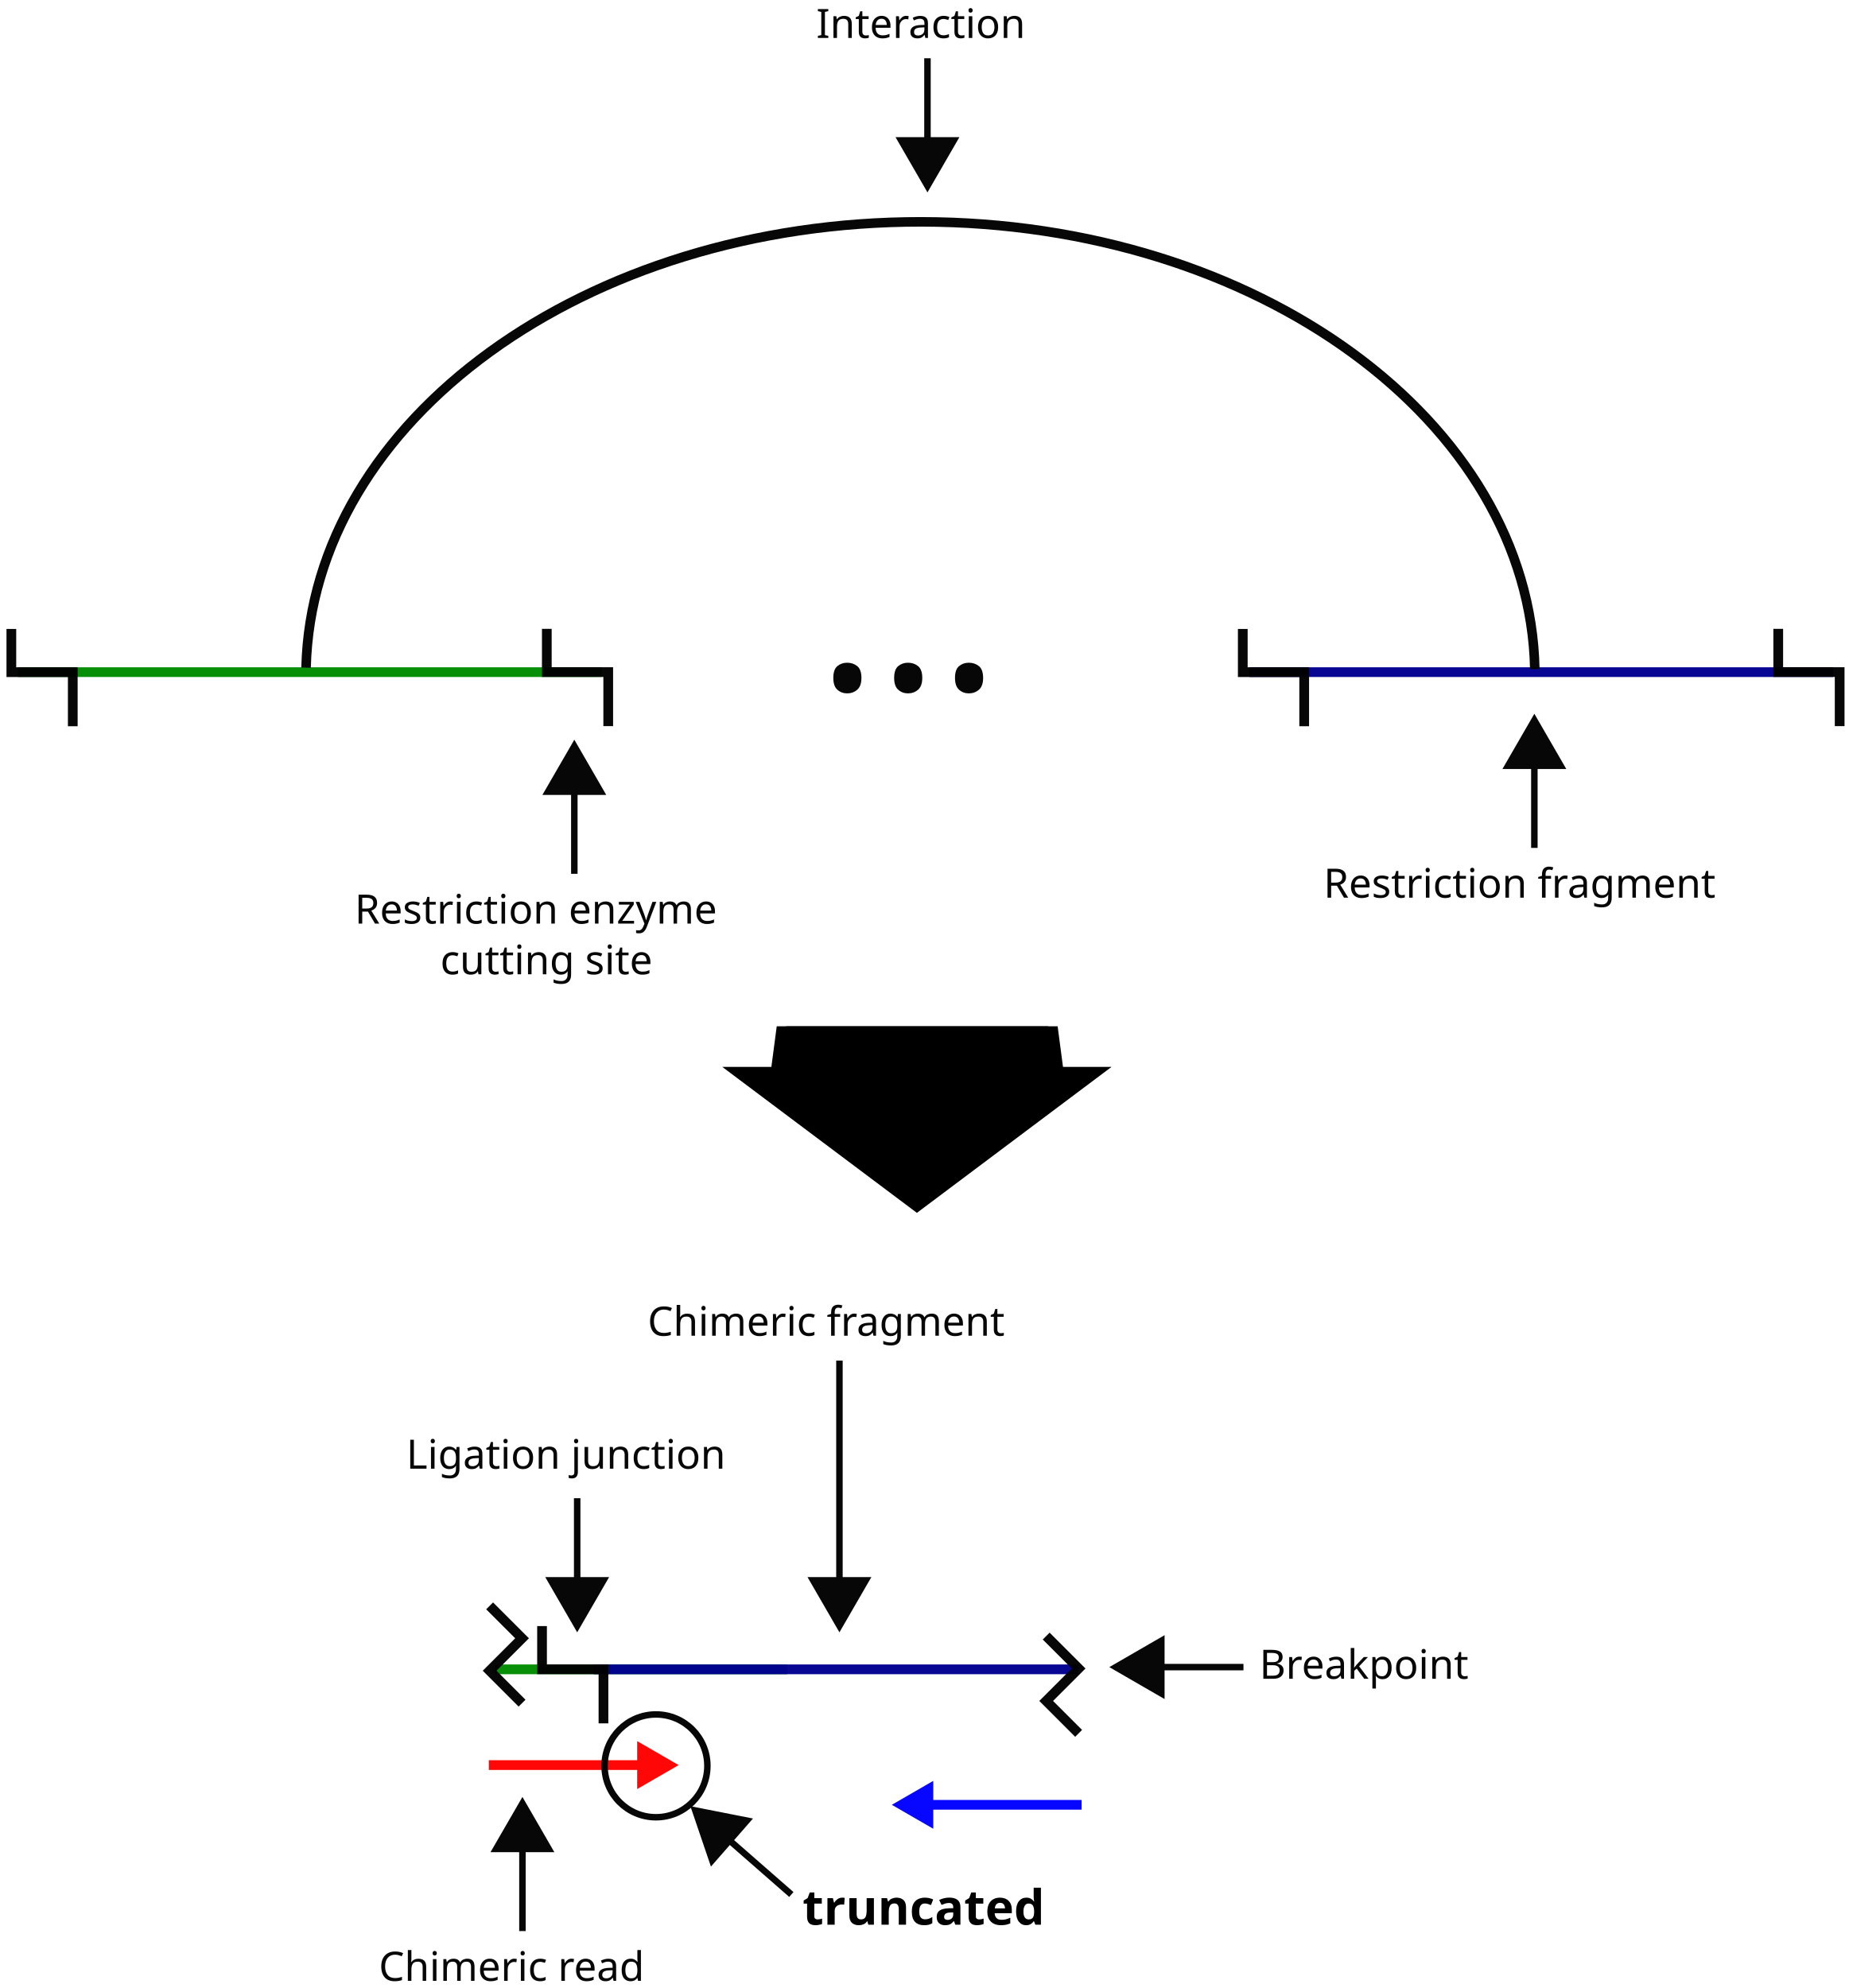
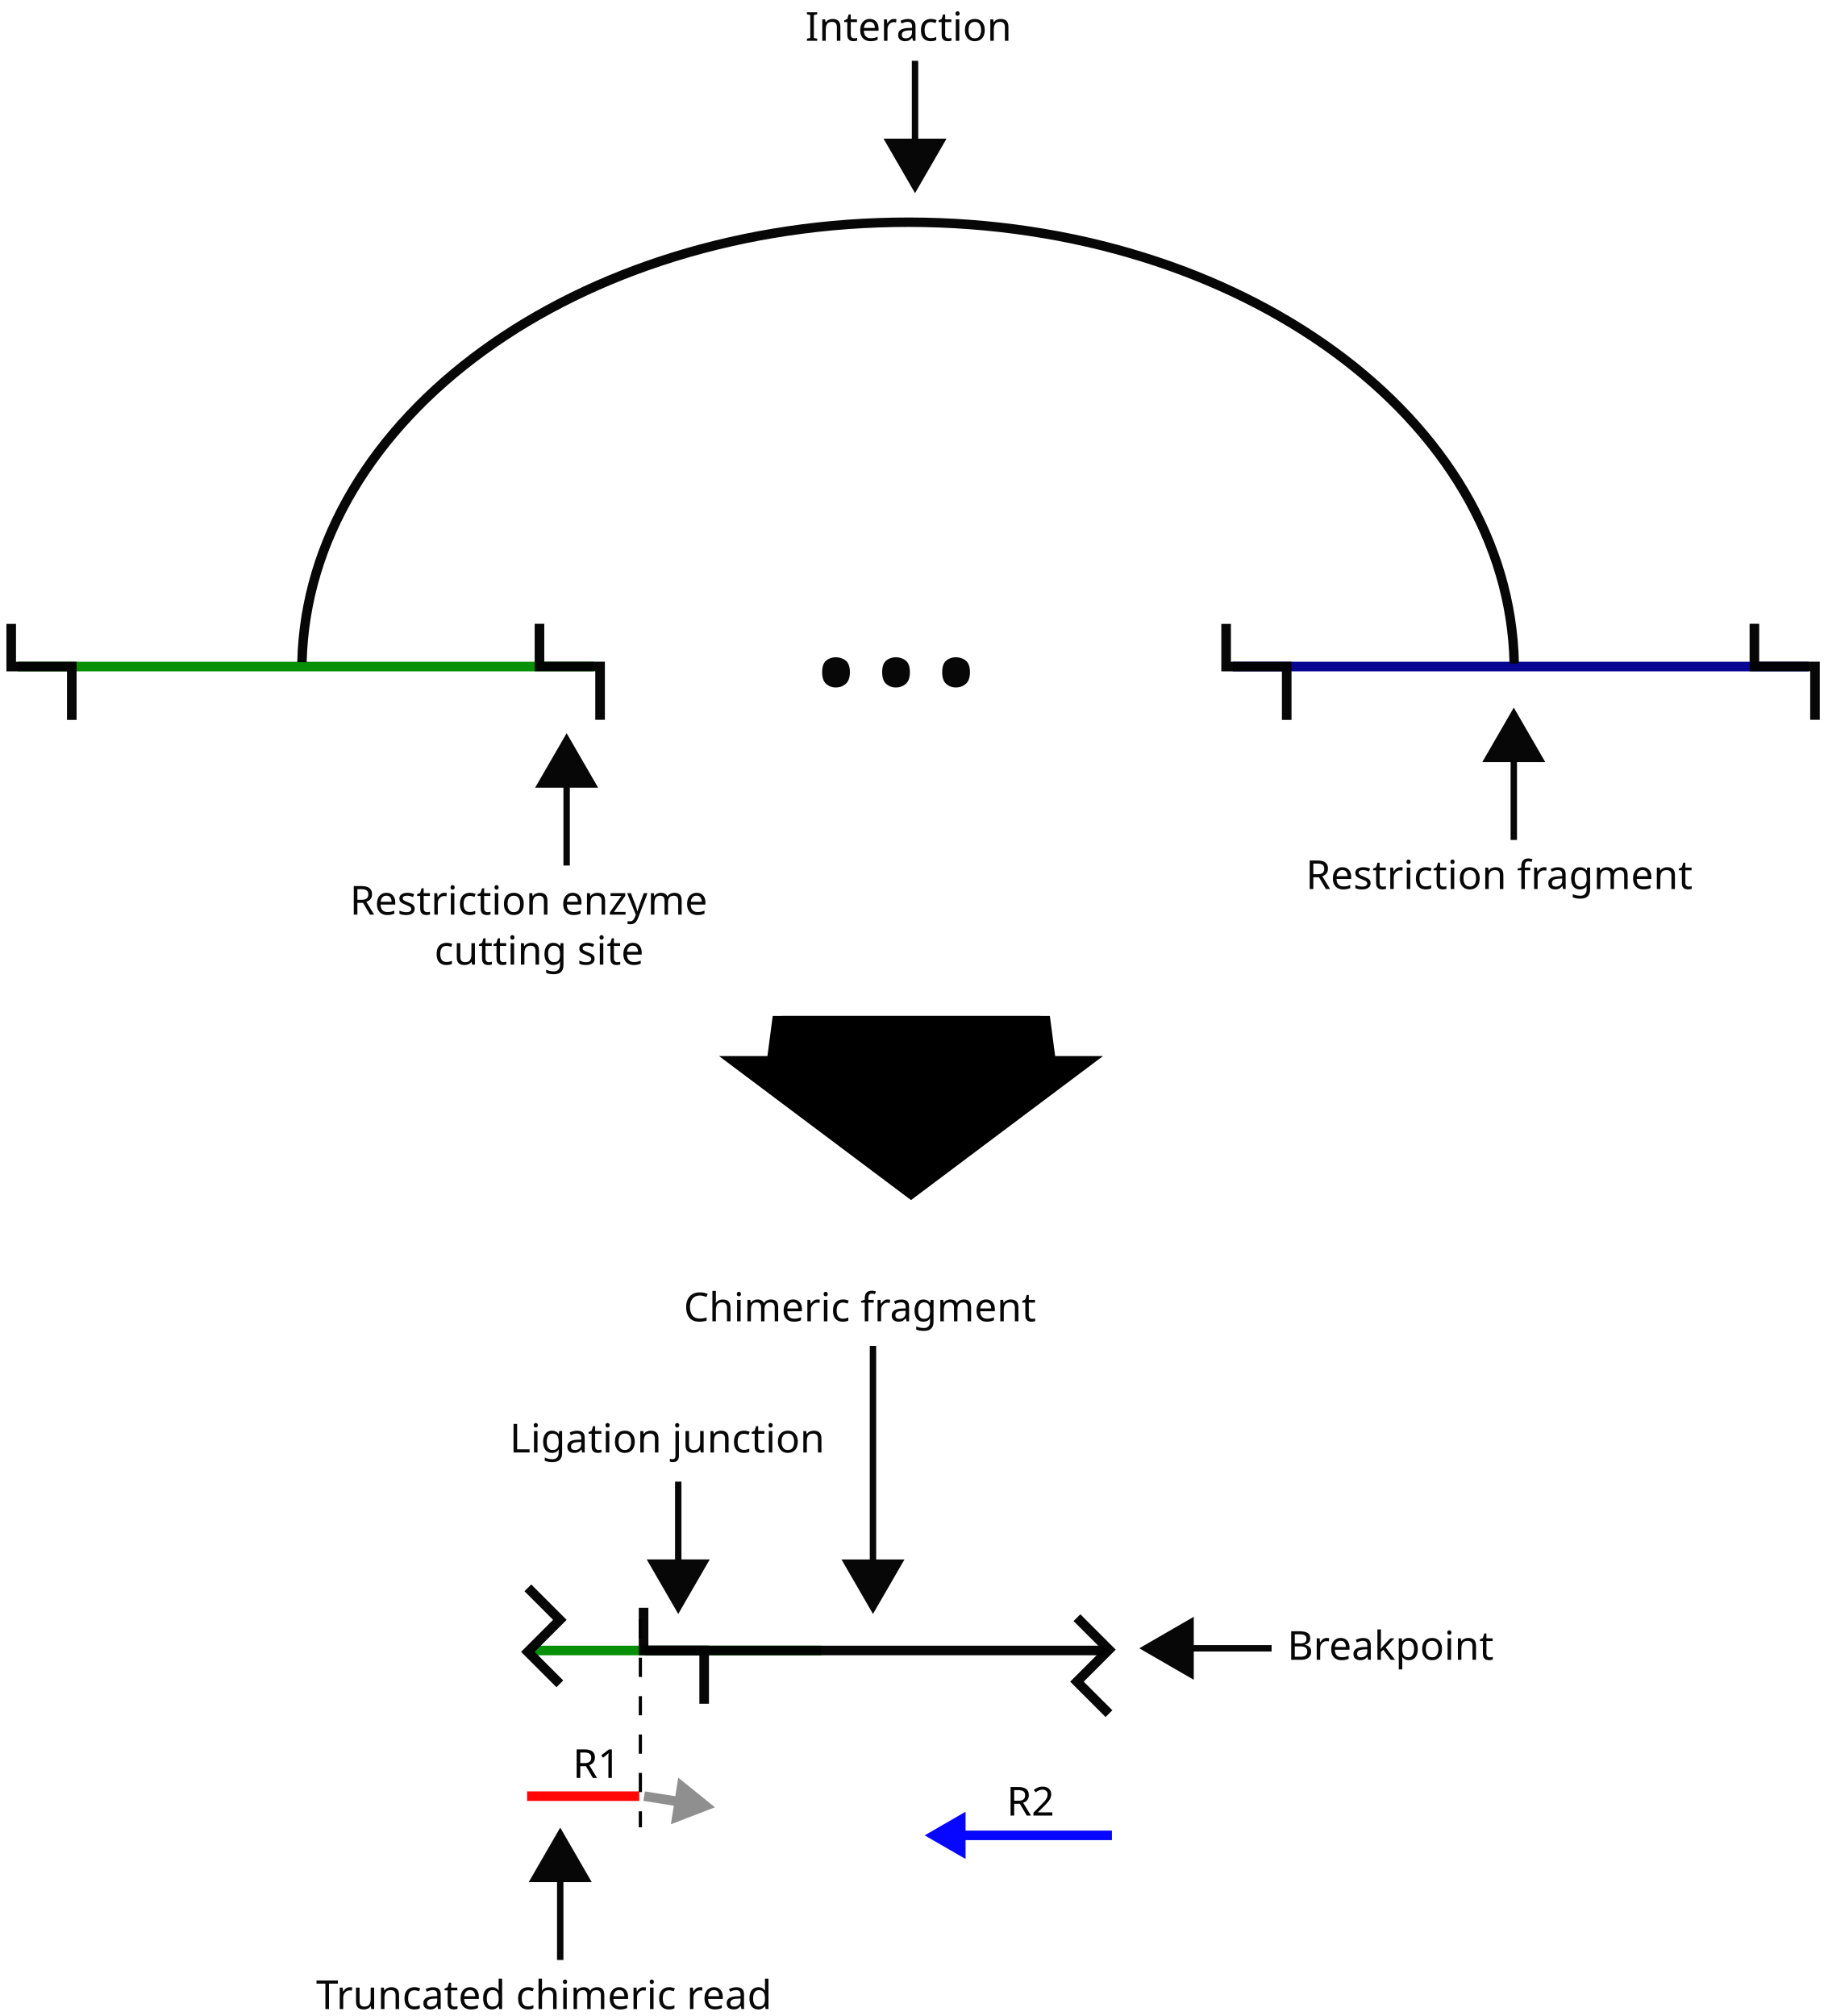
- <svg xmlns="http://www.w3.org/2000/svg" width="570" height="613" viewBox="0 0 570 613" id="svg2" version="1.1">
+ <svg xmlns="http://www.w3.org/2000/svg" width="570" height="630" viewBox="0 0 570 630" id="svg2" version="1.1">
  <defs id="defs4">
+     <marker orient="auto" refY="0" refX="0" id="marker4397" style="overflow:visible">
+       <path id="path4399" d="m 5.77,0 -8.65,5 0,-10 8.65,5 z" style="fill:#8c8c8c;fill-opacity:1;fill-rule:evenodd;stroke:#8c8c8c;stroke-width:1pt;stroke-opacity:1" transform="scale(0.4,0.4)" />
+     </marker>
    <marker orient="auto" refY="0" refX="0" id="marker5970" style="overflow:visible">
      <path id="path5972" d="m 5.77,0 -8.65,5 0,-10 8.65,5 z" style="fill:#000000;fill-opacity:1;fill-rule:evenodd;stroke:#000000;stroke-width:1pt;stroke-opacity:1" transform="scale(0.4,0.4)" />
    </marker>
    <marker style="overflow:visible" id="marker5648" refX="0" refY="0" orient="auto">
      <path transform="scale(0.4,0.4)" style="fill:#0000ff;fill-opacity:1;fill-rule:evenodd;stroke:#0000ff;stroke-width:1pt;stroke-opacity:1" d="m 5.77,0 -8.65,5 0,-10 8.65,5 z" id="path5650" />
    </marker>
    <marker orient="auto" refY="0" refX="0" id="TriangleInM" style="overflow:visible">
      <path id="path4459" d="m 5.77,0 -8.65,5 0,-10 8.65,5 z" style="fill-rule:evenodd;stroke:#000000;stroke-width:1pt" transform="scale(-0.4,-0.4)" />
-     </marker>
-     <marker style="overflow:visible" id="marker5484" refX="0" refY="0" orient="auto">
-       <path transform="scale(0.4,0.4)" style="fill:#ff0000;fill-opacity:1;fill-rule:evenodd;stroke:#ff0000;stroke-width:1pt;stroke-opacity:1" d="m 5.77,0 -8.65,5 0,-10 8.65,5 z" id="path5486" />
    </marker>
    <marker orient="auto" refY="0" refX="0" id="TriangleOutM" style="overflow:visible">
      <path id="path4468" d="m 5.77,0 -8.65,5 0,-10 8.65,5 z" style="fill:#ff0000;fill-opacity:1;fill-rule:evenodd;stroke:#ff0000;stroke-width:1pt;stroke-opacity:1" transform="scale(0.4,0.4)" />
    </marker>
    <marker orient="auto" refY="0" refX="0" id="Arrow1Send" style="overflow:visible">
      <path id="path4338" d="M 0,0 5,-5 -12.5,0 5,5 0,0 Z" style="fill:#000000;fill-opacity:1;fill-rule:evenodd;stroke:#000000;stroke-width:1pt;stroke-opacity:1" transform="matrix(-0.2,0,0,-0.2,-1.2,0)" />
    </marker>
    <marker orient="auto" refY="0" refX="0" id="TriangleOutL" style="overflow:visible">
      <path id="path4465" d="m 5.77,0 -8.65,5 0,-10 8.65,5 z" style="fill:#000000;fill-opacity:1;fill-rule:evenodd;stroke:#000000;stroke-width:1pt;stroke-opacity:1" transform="scale(0.8,0.8)" />
    </marker>
    <marker orient="auto" refY="0" refX="0" id="TriangleOutM-0" style="overflow:visible">
      <path id="path4468-6" d="m 5.77,0 -8.65,5 0,-10 8.65,5 z" style="fill:#0000ff;fill-opacity:1;fill-rule:evenodd;stroke:#0000ff;stroke-width:1pt;stroke-opacity:1" transform="scale(0.4,0.4)" />
    </marker>
    <marker orient="auto" refY="0" refX="0" id="TriangleOutM-0-6" style="overflow:visible">
      <path id="path4468-6-1" d="m 5.77,0 -8.65,5 0,-10 8.65,5 z" style="fill:#0000ff;fill-opacity:1;fill-rule:evenodd;stroke:#0000ff;stroke-width:1pt;stroke-opacity:1" transform="scale(0.4,0.4)" />
    </marker>
    <marker orient="auto" refY="0" refX="0" id="TriangleOutM-8" style="overflow:visible">
      <path id="path4468-7" d="m 5.77,0 -8.65,5 0,-10 8.65,5 z" style="fill:#ff0000;fill-opacity:1;fill-rule:evenodd;stroke:#ff0000;stroke-width:1pt;stroke-opacity:1" transform="scale(0.4,0.4)" />
    </marker>
    <marker orient="auto" refY="0" refX="0" id="TriangleOutL-2" style="overflow:visible">
      <path id="path4465-2" d="m 5.77,0 -8.65,5 0,-10 8.65,5 z" style="fill:#000000;fill-opacity:1;fill-rule:evenodd;stroke:#000000;stroke-width:1pt;stroke-opacity:1" transform="scale(0.8,0.8)" />
    </marker>
    <marker orient="auto" refY="0" refX="0" id="TriangleOutL-3" style="overflow:visible">
      <path id="path4465-6" d="m 5.77,0 -8.65,5 0,-10 8.65,5 z" style="fill:#000000;fill-opacity:1;fill-rule:evenodd;stroke:#000000;stroke-width:1pt;stroke-opacity:1" transform="scale(0.8,0.8)" />
    </marker>
    <marker orient="auto" refY="0" refX="0" id="TriangleOutL-9" style="overflow:visible">
      <path id="path4465-4" d="m 5.77,0 -8.65,5 0,-10 8.65,5 z" style="fill:#000000;fill-opacity:1;fill-rule:evenodd;stroke:#000000;stroke-width:1pt;stroke-opacity:1" transform="scale(0.8,0.8)" />
    </marker>
    <marker orient="auto" refY="0" refX="0" id="TriangleOutL-8" style="overflow:visible">
      <path id="path4465-45" d="m 5.77,0 -8.65,5 0,-10 8.65,5 z" style="fill:#000000;fill-opacity:1;fill-rule:evenodd;stroke:#000000;stroke-width:1pt;stroke-opacity:1" transform="scale(0.8,0.8)" />
    </marker>
    <marker orient="auto" refY="0" refX="0" id="TriangleOutL-36" style="overflow:visible">
      <path id="path4465-1" d="m 5.77,0 -8.65,5 0,-10 8.65,5 z" style="fill:#000000;fill-opacity:1;fill-rule:evenodd;stroke:#000000;stroke-width:1pt;stroke-opacity:1" transform="scale(0.8,0.8)" />
    </marker>
    <marker orient="auto" refY="0" refX="0" id="TriangleOutL-2-5" style="overflow:visible">
      <path id="path4465-2-4" d="m 5.77,0 -8.65,5 0,-10 8.65,5 z" style="fill:#000000;fill-opacity:1;fill-rule:evenodd;stroke:#000000;stroke-width:1pt;stroke-opacity:1" transform="scale(0.8,0.8)" />
    </marker>
    <marker orient="auto" refY="0" refX="0" id="TriangleOutL-2-5-6" style="overflow:visible">
      <path id="path4465-2-4-9" d="m 5.77,0 -8.65,5 0,-10 8.65,5 z" style="fill:#000000;fill-opacity:1;fill-rule:evenodd;stroke:#000000;stroke-width:1pt;stroke-opacity:1" transform="scale(0.8,0.8)" />
    </marker>
    <marker orient="auto" refY="0" refX="0" id="TriangleOutL-2-3" style="overflow:visible">
      <path id="path4465-2-6" d="m 5.77,0 -8.65,5 0,-10 8.65,5 z" style="fill:#000000;fill-opacity:1;fill-rule:evenodd;stroke:#000000;stroke-width:1pt;stroke-opacity:1" transform="scale(0.8,0.8)" />
    </marker>
  </defs>
-   <g id="layer1" transform="translate(0,-439.3622)">
-     <path style="opacity:0.97;fill:none;fill-rule:evenodd;stroke:#000091;stroke-width:3;stroke-linecap:butt;stroke-linejoin:miter;stroke-miterlimit:4;stroke-dasharray:none;stroke-opacity:1" d="m 385.227,646.617 c 180,0 180,0 180,0" id="path4140-3" />
-     <path style="opacity:0.97;fill:#008000;fill-rule:evenodd;stroke:#008c00;stroke-width:3;stroke-linecap:butt;stroke-linejoin:miter;stroke-miterlimit:4;stroke-dasharray:none;stroke-opacity:1" d="m 5.549,646.617 c 180,0 180,0 180,0" id="path4140" />
-     <path style="opacity:0.97;fill:none;fill-rule:evenodd;stroke:#000000;stroke-width:3;stroke-linecap:butt;stroke-linejoin:miter;stroke-miterlimit:4;stroke-dasharray:none;stroke-opacity:1" d="m 168.594,633.266 c 0,13.333 0,13.333 0,13.333 l 18.938,0 0,16.667" id="path4138" />
-     <path style="opacity:0.97;fill:none;fill-rule:evenodd;stroke:#000000;stroke-width:3;stroke-linecap:butt;stroke-linejoin:miter;stroke-miterlimit:4;stroke-dasharray:none;stroke-opacity:1" d="m 3.5,633.292 c 0,13.333 0,13.333 0,13.333 l 18.938,0 0,16.667" id="path4138-3" />
-     <path style="opacity:0.97;fill:none;fill-rule:evenodd;stroke:#000000;stroke-width:3;stroke-linecap:butt;stroke-linejoin:miter;stroke-miterlimit:4;stroke-dasharray:none;stroke-opacity:1" d="m 548.272,633.266 c 0,13.333 0,13.333 0,13.333 l 18.938,0 0,16.667" id="path4138-5" />
-     <path style="opacity:0.97;fill:none;fill-rule:evenodd;stroke:#000000;stroke-width:3;stroke-linecap:butt;stroke-linejoin:miter;stroke-miterlimit:4;stroke-dasharray:none;stroke-opacity:1" d="m 383.178,633.292 c 0,13.333 0,13.333 0,13.333 l 18.938,0 0,16.667" id="path4138-3-5" />
-     <path style="opacity:0.97;fill:none;fill-opacity:1;stroke:#000000;stroke-width:2.946;stroke-miterlimit:4;stroke-dasharray:none;stroke-dashoffset:0;stroke-opacity:1" id="path4198" d="M 94.366,645.246 A 189.449,140.001 0 0 1 284.075,507.768 189.449,140.001 0 0 1 473.213,645.675" />
+   <g id="layer1" transform="translate(0,-422.3622)">
+     <path style="opacity:0.97;fill:none;fill-rule:evenodd;stroke:#000091;stroke-width:3;stroke-linecap:butt;stroke-linejoin:miter;stroke-miterlimit:4;stroke-dasharray:none;stroke-opacity:1" d="m 385.227,630.652 c 180,0 180,0 180,0" id="path4140-3" />
+     <path style="opacity:0.97;fill:#008000;fill-rule:evenodd;stroke:#008c00;stroke-width:3;stroke-linecap:butt;stroke-linejoin:miter;stroke-miterlimit:4;stroke-dasharray:none;stroke-opacity:1" d="m 5.549,630.652 c 180,0 180,0 180,0" id="path4140" />
+     <path style="opacity:0.97;fill:none;fill-rule:evenodd;stroke:#000000;stroke-width:3;stroke-linecap:butt;stroke-linejoin:miter;stroke-miterlimit:4;stroke-dasharray:none;stroke-opacity:1" d="m 168.594,617.301 c 0,13.333 0,13.333 0,13.333 l 18.938,0 0,16.667" id="path4138" />
+     <path style="opacity:0.97;fill:none;fill-rule:evenodd;stroke:#000000;stroke-width:3;stroke-linecap:butt;stroke-linejoin:miter;stroke-miterlimit:4;stroke-dasharray:none;stroke-opacity:1" d="m 3.5,617.327 c 0,13.333 0,13.333 0,13.333 l 18.938,0 0,16.667" id="path4138-3" />
+     <path style="opacity:0.97;fill:none;fill-rule:evenodd;stroke:#000000;stroke-width:3;stroke-linecap:butt;stroke-linejoin:miter;stroke-miterlimit:4;stroke-dasharray:none;stroke-opacity:1" d="m 548.272,617.301 c 0,13.333 0,13.333 0,13.333 l 18.938,0 0,16.667" id="path4138-5" />
+     <path style="opacity:0.97;fill:none;fill-rule:evenodd;stroke:#000000;stroke-width:3;stroke-linecap:butt;stroke-linejoin:miter;stroke-miterlimit:4;stroke-dasharray:none;stroke-opacity:1" d="m 383.178,617.327 c 0,13.333 0,13.333 0,13.333 l 18.938,0 0,16.667" id="path4138-3-5" />
+     <path style="opacity:0.97;fill:none;fill-opacity:1;stroke:#000000;stroke-width:2.946;stroke-miterlimit:4;stroke-dasharray:none;stroke-dashoffset:0;stroke-opacity:1" id="path4198" d="M 94.366,629.281 A 189.449,140.001 0 0 1 284.075,491.804 189.449,140.001 0 0 1 473.213,629.71" />
    <path style="fill:#008000;fill-rule:evenodd;stroke:#008c00;stroke-width:3;stroke-linecap:butt;stroke-linejoin:miter;stroke-miterlimit:4;stroke-dasharray:none;stroke-opacity:1" d="m 778.45,394.051 c 90,0 90,0 90,0" id="path4140-6" />
    <path style="fill:none;fill-rule:evenodd;stroke:#000091;stroke-width:3;stroke-linecap:butt;stroke-linejoin:miter;stroke-miterlimit:4;stroke-dasharray:none;stroke-opacity:1" d="m 868.275,394.05 c 90,0 90,0 90,0" id="path4140-3-2" />
    <path style="fill:none;fill-rule:evenodd;stroke:#000000;stroke-width:3;stroke-linecap:butt;stroke-linejoin:miter;stroke-miterlimit:4;stroke-dasharray:none;stroke-opacity:1" d="m 860.877,380.704 c 0,13.333 0,13.333 0,13.333 l 18.938,0 0,16.667" id="path4138-9" />
    <path style="fill:none;fill-rule:evenodd;stroke:#000000;stroke-width:3;stroke-linecap:butt;stroke-linejoin:miter;stroke-miterlimit:4;stroke-dasharray:none;stroke-opacity:1" d="m 776.714,374.475 c 10,10 10,10 10,10 l -10,10 10,10" id="path4268" />
    <path style="fill:none;fill-rule:evenodd;stroke:#000000;stroke-width:1px;stroke-linecap:butt;stroke-linejoin:miter;stroke-opacity:1" d="M 780.714,405.274 Z" id="path4270" />
    <path style="fill:none;fill-rule:evenodd;stroke:#000000;stroke-width:3;stroke-linecap:butt;stroke-linejoin:miter;stroke-miterlimit:4;stroke-dasharray:none;stroke-opacity:1" d="m 948.316,383.793 c 10,10 10,10 10,10 l -10,10 10,10" id="path4268-1" />
    <path style="fill:#ff0000;fill-rule:evenodd;stroke:#ff0000;stroke-width:3;stroke-linecap:butt;stroke-linejoin:miter;stroke-miterlimit:4;stroke-dasharray:none;stroke-opacity:1;marker-end:url(#TriangleOutM)" d="m 776.466,423.575 c 50,0 50,0 50,0" id="path4317" />
    <path style="fill:none;fill-rule:evenodd;stroke:#0000ff;stroke-width:3;stroke-linecap:butt;stroke-linejoin:miter;stroke-miterlimit:4;stroke-dasharray:none;stroke-opacity:1;marker-end:url(#TriangleOutM-0)" d="m 959.243,435.823 c -50,0 -50,0 -50,0" id="path4317-2" />
-     <path style="opacity:0.97;fill:#008000;fill-rule:evenodd;stroke:#008c00;stroke-width:3;stroke-linecap:butt;stroke-linejoin:miter;stroke-miterlimit:4;stroke-dasharray:none;stroke-opacity:1" d="m 152.697,954.104 c 90,0 90,0 90,0" id="path4140-6-9" />
-     <path style="opacity:0.97;fill:none;fill-rule:evenodd;stroke:#000091;stroke-width:3;stroke-linecap:butt;stroke-linejoin:miter;stroke-miterlimit:4;stroke-dasharray:none;stroke-opacity:1" d="m 183.053,954.104 c 149.47,0 149.47,0 149.47,0" id="path4140-3-2-2" />
-     <path style="opacity:0.97;fill:none;fill-rule:evenodd;stroke:#000000;stroke-width:3;stroke-linecap:butt;stroke-linejoin:miter;stroke-miterlimit:4;stroke-dasharray:none;stroke-opacity:1" d="m 167.124,940.758 c 0,13.333 0,13.333 0,13.333 l 18.938,0 0,16.667" id="path4138-9-0" />
-     <path style="opacity:0.97;fill:none;fill-rule:evenodd;stroke:#000000;stroke-width:3;stroke-linecap:butt;stroke-linejoin:miter;stroke-miterlimit:4;stroke-dasharray:none;stroke-opacity:1" d="m 150.961,934.528 c 10,10 10,10 10,10 l -10,10 10,10" id="path4268-2" />
-     <path style="opacity:0.97;fill:none;fill-rule:evenodd;stroke:#000000;stroke-width:1px;stroke-linecap:butt;stroke-linejoin:miter;stroke-opacity:1" d="M 154.961,965.328 Z" id="path4270-3" />
-     <path style="opacity:0.97;fill:none;fill-rule:evenodd;stroke:#000000;stroke-width:3;stroke-linecap:butt;stroke-linejoin:miter;stroke-miterlimit:4;stroke-dasharray:none;stroke-opacity:1" d="m 322.563,943.846 c 10,10 10,10 10,10 l -10,10 10,10" id="path4268-1-7" />
-     <path style="opacity:0.97;fill:#ff0000;fill-rule:evenodd;stroke:#ff0000;stroke-width:3;stroke-linecap:butt;stroke-linejoin:miter;stroke-miterlimit:4;stroke-dasharray:none;stroke-opacity:1;marker-end:url(#marker5484)" d="m 150.714,983.629 c 50,0 50,0 50,0" id="path4317-5" />
-     <path style="opacity:0.97;fill:none;fill-rule:evenodd;stroke:#0000ff;stroke-width:3;stroke-linecap:butt;stroke-linejoin:miter;stroke-miterlimit:4;stroke-dasharray:none;stroke-opacity:1;marker-end:url(#marker5648)" d="m 333.491,995.876 c -50,0 -50,0 -50,0" id="path4317-2-9" />
-     <text xml:space="preserve" style="font-style:normal;font-weight:normal;font-size:12.5px;line-height:125%;font-family:sans-serif;letter-spacing:0px;word-spacing:0px;opacity:0.97;fill:#000000;fill-opacity:1;stroke:none;stroke-width:1px;stroke-linecap:butt;stroke-linejoin:miter;stroke-opacity:1" x="125.269" y="892.234" id="text5724">
-       <tspan id="tspan5726" x="125.269" y="892.234">Ligation junction</tspan>
+     <path style="opacity:0.97;fill:#008000;fill-rule:evenodd;stroke:#008c00;stroke-width:3;stroke-linecap:butt;stroke-linejoin:miter;stroke-miterlimit:4;stroke-dasharray:none;stroke-opacity:1" d="m 166.697,938.14 c 90,0 90,0 90,0" id="path4140-6-9" />
+     <path style="opacity:0.97;fill:none;fill-rule:evenodd;stroke:#000000;stroke-width:3;stroke-linecap:butt;stroke-linejoin:miter;stroke-miterlimit:4;stroke-dasharray:none;stroke-opacity:1" d="m 201.55,938.139 c 144.973,0 144.973,0 144.973,0" id="path4140-3-2-2" />
+     <path style="opacity:0.97;fill:none;fill-rule:evenodd;stroke:#000000;stroke-width:3;stroke-linecap:butt;stroke-linejoin:miter;stroke-miterlimit:4;stroke-dasharray:none;stroke-opacity:1" d="m 201.124,924.793 c 0,13.333 0,13.333 0,13.333 l 18.938,0 0,16.667" id="path4138-9-0" />
+     <path style="opacity:0.97;fill:none;fill-rule:evenodd;stroke:#000000;stroke-width:3;stroke-linecap:butt;stroke-linejoin:miter;stroke-miterlimit:4;stroke-dasharray:none;stroke-opacity:1" d="m 164.961,918.564 c 10,10 10,10 10,10 l -10,10 10,10" id="path4268-2" />
+     <path style="opacity:0.97;fill:none;fill-rule:evenodd;stroke:#000000;stroke-width:1px;stroke-linecap:butt;stroke-linejoin:miter;stroke-opacity:1" d="M 168.961,965.363 Z" id="path4270-3" />
+     <path style="opacity:0.97;fill:none;fill-rule:evenodd;stroke:#000000;stroke-width:3;stroke-linecap:butt;stroke-linejoin:miter;stroke-miterlimit:4;stroke-dasharray:none;stroke-opacity:1" d="m 336.563,927.882 c 10,10 10,10 10,10 l -10,10 10,10" id="path4268-1-7" />
+     <path style="opacity:0.97;fill:#ff0000;fill-rule:evenodd;stroke:#ff0000;stroke-width:3;stroke-linecap:butt;stroke-linejoin:miter;stroke-miterlimit:4;stroke-dasharray:none;stroke-opacity:1" d="m 164.714,983.664 c 35.05,0 35.05,0 35.05,0" id="path4317-5" />
+     <path style="opacity:0.97;fill:none;fill-rule:evenodd;stroke:#0000ff;stroke-width:3;stroke-linecap:butt;stroke-linejoin:miter;stroke-miterlimit:4;stroke-dasharray:none;stroke-opacity:1;marker-end:url(#marker5648)" d="m 347.491,995.912 c -50,0 -50,0 -50,0" id="path4317-2-9" />
+     <text xml:space="preserve" style="font-style:normal;font-weight:normal;font-size:12.5px;line-height:125%;font-family:sans-serif;letter-spacing:0px;word-spacing:0px;opacity:0.97;fill:#000000;fill-opacity:1;stroke:none;stroke-width:1px;stroke-linecap:butt;stroke-linejoin:miter;stroke-opacity:1" x="159.269" y="876.27" id="text5724">
+       <tspan id="tspan5726" x="159.269" y="876.27">Ligation junction</tspan>
    </text>
-     <path style="opacity:0.97;fill:none;fill-rule:evenodd;stroke:#000000;stroke-width:2;stroke-linecap:butt;stroke-linejoin:miter;stroke-miterlimit:4;stroke-dasharray:none;stroke-opacity:1;marker-end:url(#TriangleOutL)" d="m 177.961,901.328 c 0,30 0,30 0,30" id="path5962" />
-     <path style="opacity:0.97;fill:none;fill-rule:evenodd;stroke:#000000;stroke-width:2;stroke-linecap:butt;stroke-linejoin:miter;stroke-miterlimit:4;stroke-dasharray:none;stroke-opacity:1;marker-end:url(#TriangleOutL-2)" d="m 161.079,1034.812 c 0,-30 0,-30 0,-30" id="path5962-8" />
-     <text xml:space="preserve" style="font-style:normal;font-weight:normal;font-size:12.5px;line-height:125%;font-family:sans-serif;letter-spacing:0px;word-spacing:0px;opacity:0.97;fill:#000000;fill-opacity:1;stroke:none;stroke-width:1px;stroke-linecap:butt;stroke-linejoin:miter;stroke-opacity:1" x="116.787" y="1050.15" id="text5724-9">
-       <tspan id="tspan5726-7" x="116.787" y="1050.15">Chimeric read</tspan>
+     <path style="opacity:0.97;fill:none;fill-rule:evenodd;stroke:#000000;stroke-width:2;stroke-linecap:butt;stroke-linejoin:miter;stroke-miterlimit:4;stroke-dasharray:none;stroke-opacity:1;marker-end:url(#TriangleOutL)" d="m 211.961,885.363 c 0,30 0,30 0,30" id="path5962" />
+     <path style="opacity:0.97;fill:none;fill-rule:evenodd;stroke:#000000;stroke-width:2;stroke-linecap:butt;stroke-linejoin:miter;stroke-miterlimit:4;stroke-dasharray:none;stroke-opacity:1;marker-end:url(#TriangleOutL-2)" d="m 175.079,1034.848 c 0,-30 0,-30 0,-30" id="path5962-8" />
+     <text xml:space="preserve" style="font-style:normal;font-weight:normal;font-size:12.5px;line-height:125%;font-family:sans-serif;letter-spacing:0px;word-spacing:0px;opacity:0.97;fill:#000000;fill-opacity:1;stroke:none;stroke-width:1px;stroke-linecap:butt;stroke-linejoin:miter;stroke-opacity:1" x="98.787" y="1050.185" id="text5724-9">
+       <tspan id="tspan5726-7" x="98.787" y="1050.185">Truncated chimeric read</tspan>
    </text>
-     <path style="opacity:0.97;fill:none;fill-rule:evenodd;stroke:#000000;stroke-width:2;stroke-linecap:butt;stroke-linejoin:miter;stroke-miterlimit:4;stroke-dasharray:none;stroke-opacity:1;marker-end:url(#TriangleOutL-3)" d="m 258.817,858.907 c 0,72.421 0,72.421 0,72.421" id="path5962-1" />
-     <text xml:space="preserve" style="font-style:normal;font-weight:normal;font-size:12.5px;line-height:125%;font-family:sans-serif;letter-spacing:0px;word-spacing:0px;opacity:0.97;fill:#000000;fill-opacity:1;stroke:none;stroke-width:1px;stroke-linecap:butt;stroke-linejoin:miter;stroke-opacity:1" x="199.669" y="851.234" id="text5724-3">
-       <tspan id="tspan5726-1" x="199.669" y="851.234">Chimeric fragment</tspan>
+     <path style="opacity:0.97;fill:none;fill-rule:evenodd;stroke:#000000;stroke-width:2;stroke-linecap:butt;stroke-linejoin:miter;stroke-miterlimit:4;stroke-dasharray:none;stroke-opacity:1;marker-end:url(#TriangleOutL-3)" d="m 272.817,842.943 c 0,72.421 0,72.421 0,72.421" id="path5962-1" />
+     <text xml:space="preserve" style="font-style:normal;font-weight:normal;font-size:12.5px;line-height:125%;font-family:sans-serif;letter-spacing:0px;word-spacing:0px;opacity:0.97;fill:#000000;fill-opacity:1;stroke:none;stroke-width:1px;stroke-linecap:butt;stroke-linejoin:miter;stroke-opacity:1" x="213.669" y="835.27" id="text5724-3">
+       <tspan id="tspan5726-1" x="213.669" y="835.27">Chimeric fragment</tspan>
    </text>
-     <text xml:space="preserve" style="font-style:normal;font-weight:normal;font-size:70px;line-height:125%;font-family:sans-serif;letter-spacing:0px;word-spacing:0px;opacity:0.97;fill:#000000;fill-opacity:1;stroke:none;stroke-width:1px;stroke-linecap:butt;stroke-linejoin:miter;stroke-opacity:1" x="251.881" y="652.18" id="text9063">
-       <tspan id="tspan9065" x="251.881" y="652.18">...</tspan>
+     <text xml:space="preserve" style="font-style:normal;font-weight:normal;font-size:70px;line-height:125%;font-family:sans-serif;letter-spacing:0px;word-spacing:0px;opacity:0.97;fill:#000000;fill-opacity:1;stroke:none;stroke-width:1px;stroke-linecap:butt;stroke-linejoin:miter;stroke-opacity:1" x="251.881" y="636.215" id="text9063">
+       <tspan id="tspan9065" x="251.881" y="636.215">...</tspan>
    </text>
-     <text xml:space="preserve" style="font-style:normal;font-weight:normal;font-size:12.5px;line-height:125%;font-family:sans-serif;letter-spacing:0px;word-spacing:0px;opacity:0.97;fill:#000000;fill-opacity:1;stroke:none;stroke-width:1px;stroke-linecap:butt;stroke-linejoin:miter;stroke-opacity:1" x="251.673" y="451.075" id="text9105">
-       <tspan id="tspan9107" x="251.673" y="451.075">Interaction</tspan>
+     <text xml:space="preserve" style="font-style:normal;font-weight:normal;font-size:12.5px;line-height:125%;font-family:sans-serif;letter-spacing:0px;word-spacing:0px;opacity:0.97;fill:#000000;fill-opacity:1;stroke:none;stroke-width:1px;stroke-linecap:butt;stroke-linejoin:miter;stroke-opacity:1" x="251.673" y="435.11" id="text9105">
+       <tspan id="tspan9107" x="251.673" y="435.11">Interaction</tspan>
    </text>
-     <path style="opacity:0.97;fill:none;fill-rule:evenodd;stroke:#000000;stroke-width:2;stroke-linecap:butt;stroke-linejoin:miter;stroke-miterlimit:4;stroke-dasharray:none;stroke-opacity:1;marker-end:url(#TriangleOutL-9)" d="m 285.961,457.328 c 0,30 0,30 0,30" id="path5962-7" />
-     <path style="opacity:0.97;fill:none;fill-rule:evenodd;stroke:#000000;stroke-width:2;stroke-linecap:butt;stroke-linejoin:miter;stroke-miterlimit:4;stroke-dasharray:none;stroke-opacity:1;marker-end:url(#TriangleOutL-8)" d="m 383.393,953.418 c -30,0 -30,0 -30,0" id="path5962-0" />
-     <text xml:space="preserve" style="font-style:normal;font-weight:normal;font-size:12.5px;line-height:125%;font-family:sans-serif;letter-spacing:0px;word-spacing:0px;opacity:0.97;fill:#000000;fill-opacity:1;stroke:none;stroke-width:1px;stroke-linecap:butt;stroke-linejoin:miter;stroke-opacity:1" x="388.3" y="957.009" id="text5724-32">
-       <tspan id="tspan5726-0" x="388.3" y="957.009">Breakpoint</tspan>
+     <path style="opacity:0.97;fill:none;fill-rule:evenodd;stroke:#000000;stroke-width:2;stroke-linecap:butt;stroke-linejoin:miter;stroke-miterlimit:4;stroke-dasharray:none;stroke-opacity:1;marker-end:url(#TriangleOutL-9)" d="m 285.961,441.363 c 0,30 0,30 0,30" id="path5962-7" />
+     <path style="opacity:0.97;fill:none;fill-rule:evenodd;stroke:#000000;stroke-width:2;stroke-linecap:butt;stroke-linejoin:miter;stroke-miterlimit:4;stroke-dasharray:none;stroke-opacity:1;marker-end:url(#TriangleOutL-8)" d="m 397.393,937.453 c -30,0 -30,0 -30,0" id="path5962-0" />
+     <text xml:space="preserve" style="font-style:normal;font-weight:normal;font-size:12.5px;line-height:125%;font-family:sans-serif;letter-spacing:0px;word-spacing:0px;opacity:0.97;fill:#000000;fill-opacity:1;stroke:none;stroke-width:1px;stroke-linecap:butt;stroke-linejoin:miter;stroke-opacity:1" x="402.3" y="941.044" id="text5724-32">
+       <tspan id="tspan5726-0" x="402.3" y="941.044">Breakpoint</tspan>
    </text>
-     <path style="opacity:0.97;fill:none;fill-rule:evenodd;stroke:#000000;stroke-width:2;stroke-linecap:butt;stroke-linejoin:miter;stroke-miterlimit:4;stroke-dasharray:none;stroke-opacity:1;marker-end:url(#TriangleOutL-2-5)" d="m 473.079,700.812 c 0,-30 0,-30 0,-30" id="path5962-8-7" />
-     <text xml:space="preserve" style="font-style:normal;font-weight:normal;font-size:12.5px;line-height:125%;font-family:sans-serif;letter-spacing:0px;word-spacing:0px;opacity:0.97;fill:#000000;fill-opacity:1;stroke:none;stroke-width:1px;stroke-linecap:butt;stroke-linejoin:miter;stroke-opacity:1" x="408.087" y="716.15" id="text5724-9-6">
-       <tspan id="tspan5726-7-5" x="408.087" y="716.15">Restriction fragment</tspan>
+     <path style="opacity:0.97;fill:none;fill-rule:evenodd;stroke:#000000;stroke-width:2;stroke-linecap:butt;stroke-linejoin:miter;stroke-miterlimit:4;stroke-dasharray:none;stroke-opacity:1;marker-end:url(#TriangleOutL-2-5)" d="m 473.079,684.848 c 0,-30 0,-30 0,-30" id="path5962-8-7" />
+     <text xml:space="preserve" style="font-style:normal;font-weight:normal;font-size:12.5px;line-height:125%;font-family:sans-serif;letter-spacing:0px;word-spacing:0px;opacity:0.97;fill:#000000;fill-opacity:1;stroke:none;stroke-width:1px;stroke-linecap:butt;stroke-linejoin:miter;stroke-opacity:1" x="408.087" y="700.185" id="text5724-9-6">
+       <tspan id="tspan5726-7-5" x="408.087" y="700.185">Restriction fragment</tspan>
    </text>
-     <path style="opacity:0.97;fill:none;fill-rule:evenodd;stroke:#000000;stroke-width:2;stroke-linecap:butt;stroke-linejoin:miter;stroke-miterlimit:4;stroke-dasharray:none;stroke-opacity:1;marker-end:url(#TriangleOutL-2-5-6)" d="m 177.079,708.812 c 0,-30 0,-30 0,-30" id="path5962-8-7-3" />
-     <text xml:space="preserve" style="font-style:normal;font-weight:normal;font-size:12.5px;line-height:125%;font-family:sans-serif;text-align:center;letter-spacing:0px;word-spacing:0px;text-anchor:middle;opacity:0.97;fill:#000000;fill-opacity:1;stroke:none;stroke-width:1px;stroke-linecap:butt;stroke-linejoin:miter;stroke-opacity:1" x="176.592" y="724.15" id="text5724-9-6-7">
-       <tspan id="tspan5726-7-5-4" x="176.592" y="724.15">Restriction enzyme</tspan>
-       <tspan x="176.592" y="739.775" id="tspan10626">cutting site</tspan>
+     <path style="opacity:0.97;fill:none;fill-rule:evenodd;stroke:#000000;stroke-width:2;stroke-linecap:butt;stroke-linejoin:miter;stroke-miterlimit:4;stroke-dasharray:none;stroke-opacity:1;marker-end:url(#TriangleOutL-2-5-6)" d="m 177.079,692.848 c 0,-30 0,-30 0,-30" id="path5962-8-7-3" />
+     <text xml:space="preserve" style="font-style:normal;font-weight:normal;font-size:12.5px;line-height:125%;font-family:sans-serif;text-align:center;letter-spacing:0px;word-spacing:0px;text-anchor:middle;opacity:0.97;fill:#000000;fill-opacity:1;stroke:none;stroke-width:1px;stroke-linecap:butt;stroke-linejoin:miter;stroke-opacity:1" x="176.592" y="708.185" id="text5724-9-6-7">
+       <tspan id="tspan5726-7-5-4" x="176.592" y="708.185">Restriction enzyme</tspan>
+       <tspan x="176.592" y="723.81" id="tspan10626">cutting site</tspan>
    </text>
-     <ellipse style="opacity:0.97;fill:none;fill-opacity:1;stroke:#000000;stroke-width:2;stroke-miterlimit:4;stroke-dasharray:none;stroke-dashoffset:0;stroke-opacity:1" id="path4320" cx="202.253" cy="983.86" rx="15.849" ry="15.85" />
-     <text xml:space="preserve" style="font-style:normal;font-variant:normal;font-weight:bold;font-stretch:normal;font-size:15px;line-height:125%;font-family:sans-serif;-inkscape-font-specification:'sans-serif Bold';letter-spacing:0px;word-spacing:0px;fill:#000000;fill-opacity:1;stroke:none;stroke-width:1px;stroke-linecap:butt;stroke-linejoin:miter;stroke-opacity:1" x="247.437" y="1032.846" id="text4322">
-       <tspan id="tspan4324" x="247.437" y="1032.846">truncated</tspan>
-     </text>
-     <path style="opacity:0.97;fill:none;fill-rule:evenodd;stroke:#000000;stroke-width:2;stroke-linecap:butt;stroke-linejoin:miter;stroke-miterlimit:4;stroke-dasharray:none;stroke-opacity:1;marker-end:url(#TriangleOutL-2-3)" d="m 243.992,1023.532 c -22.58,-19.753 -22.58,-19.753 -22.58,-19.753" id="path5962-8-75" />
-     <g id="g6148-3" transform="matrix(1.953165,0,0,1.953165,-644.2412,2530.963)">
+     <g id="g6148-3" transform="matrix(1.953165,0,0,1.953165,-642.2412,2514.999)">
      <path id="path6385-49-6" d="m 443.867,-902.441 c 61.439,0 61.439,0 61.439,0 l -30.719,23.04 z" style="fill:#000000;fill-opacity:1;fill-rule:evenodd;stroke:none;stroke-width:1px;stroke-linecap:butt;stroke-linejoin:miter;stroke-opacity:1" />
      <path id="path34498-7" d="m 453.5,-900.697 c 43.76,0 43.76,0 43.76,0 l -0.995,-7.549 -41.771,0 -0.995,7.549 0,0" style="fill:#000000;fill-opacity:1;fill-rule:evenodd;stroke:#000000;stroke-width:1.225px;stroke-linecap:butt;stroke-linejoin:miter;stroke-opacity:1" />
      <path id="path34498-8-5" d="m 495.761,-900.698 c -43.76,0 -43.76,0 -43.76,0 l 0.995,-7.549 41.771,0 0.995,7.549 0,0" style="fill:#000000;fill-opacity:1;fill-rule:evenodd;stroke:#000000;stroke-width:1.225px;stroke-linecap:butt;stroke-linejoin:miter;stroke-opacity:1" />
    </g>
+     <text xml:space="preserve" style="font-style:normal;font-weight:normal;font-size:12.5px;line-height:125%;font-family:sans-serif;letter-spacing:0px;word-spacing:0px;fill:#000000;fill-opacity:1;stroke:none;stroke-width:1px;stroke-linecap:butt;stroke-linejoin:miter;stroke-opacity:1" x="179.001" y="977.97" id="text4381">
+       <tspan id="tspan4383" x="179.001" y="977.97">R1</tspan>
+     </text>
+     <text id="text4385" y="989.731" x="314.602" style="font-style:normal;font-weight:normal;font-size:12.5px;line-height:125%;font-family:sans-serif;letter-spacing:0px;word-spacing:0px;fill:#000000;fill-opacity:1;stroke:none;stroke-width:1px;stroke-linecap:butt;stroke-linejoin:miter;stroke-opacity:1" xml:space="preserve">
+       <tspan y="989.731" x="314.602" id="tspan4387">R2</tspan>
+     </text>
+     <path id="path4395" d="m 201.306,983.661 c 13.707,2.159 13.707,2.159 13.707,2.159" style="opacity:0.97;fill:#8c8c8c;fill-opacity:1;fill-rule:evenodd;stroke:#8c8c8c;stroke-width:3;stroke-linecap:butt;stroke-linejoin:miter;stroke-miterlimit:4;stroke-dasharray:none;stroke-opacity:1;marker-end:url(#marker4397)" />
+     <path style="fill:none;fill-rule:evenodd;stroke:#000000;stroke-width:1;stroke-linecap:butt;stroke-linejoin:miter;stroke-miterlimit:4;stroke-dasharray:6, 6;stroke-dashoffset:0;stroke-opacity:1" d="m 200.124,928.398 c 0,65 0,65 0,65" id="path5187" />
  </g>
</svg>
